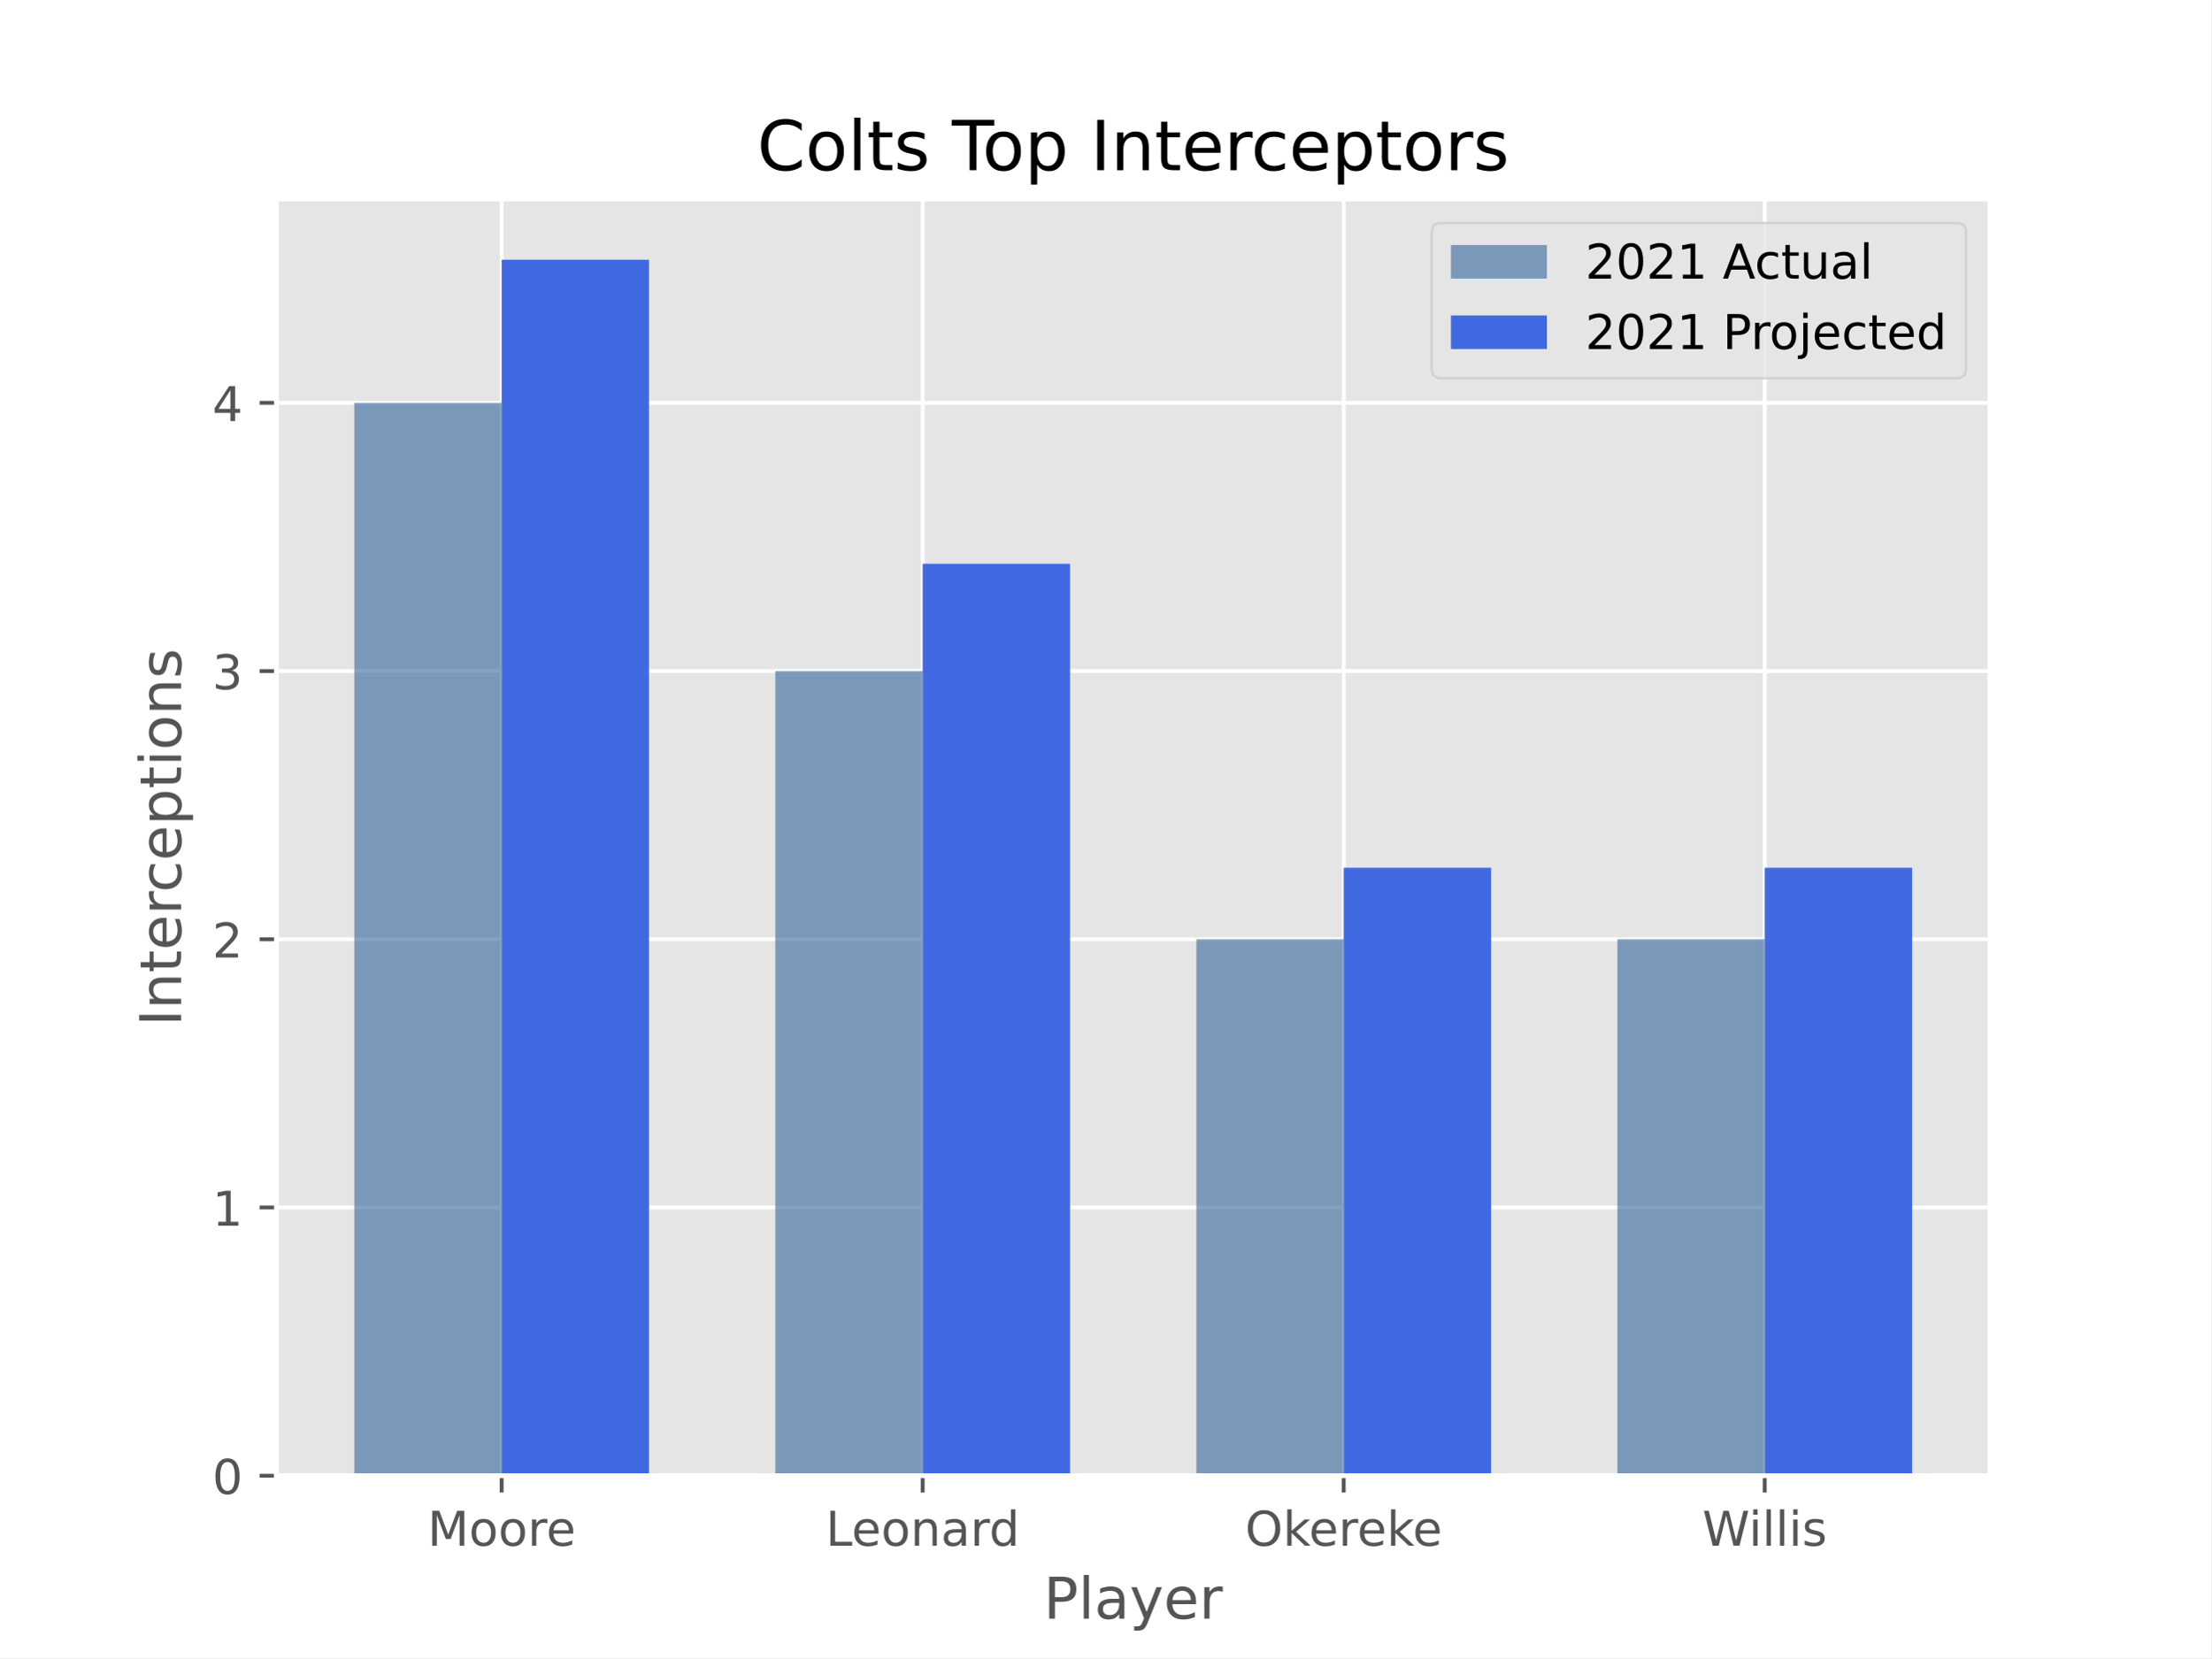
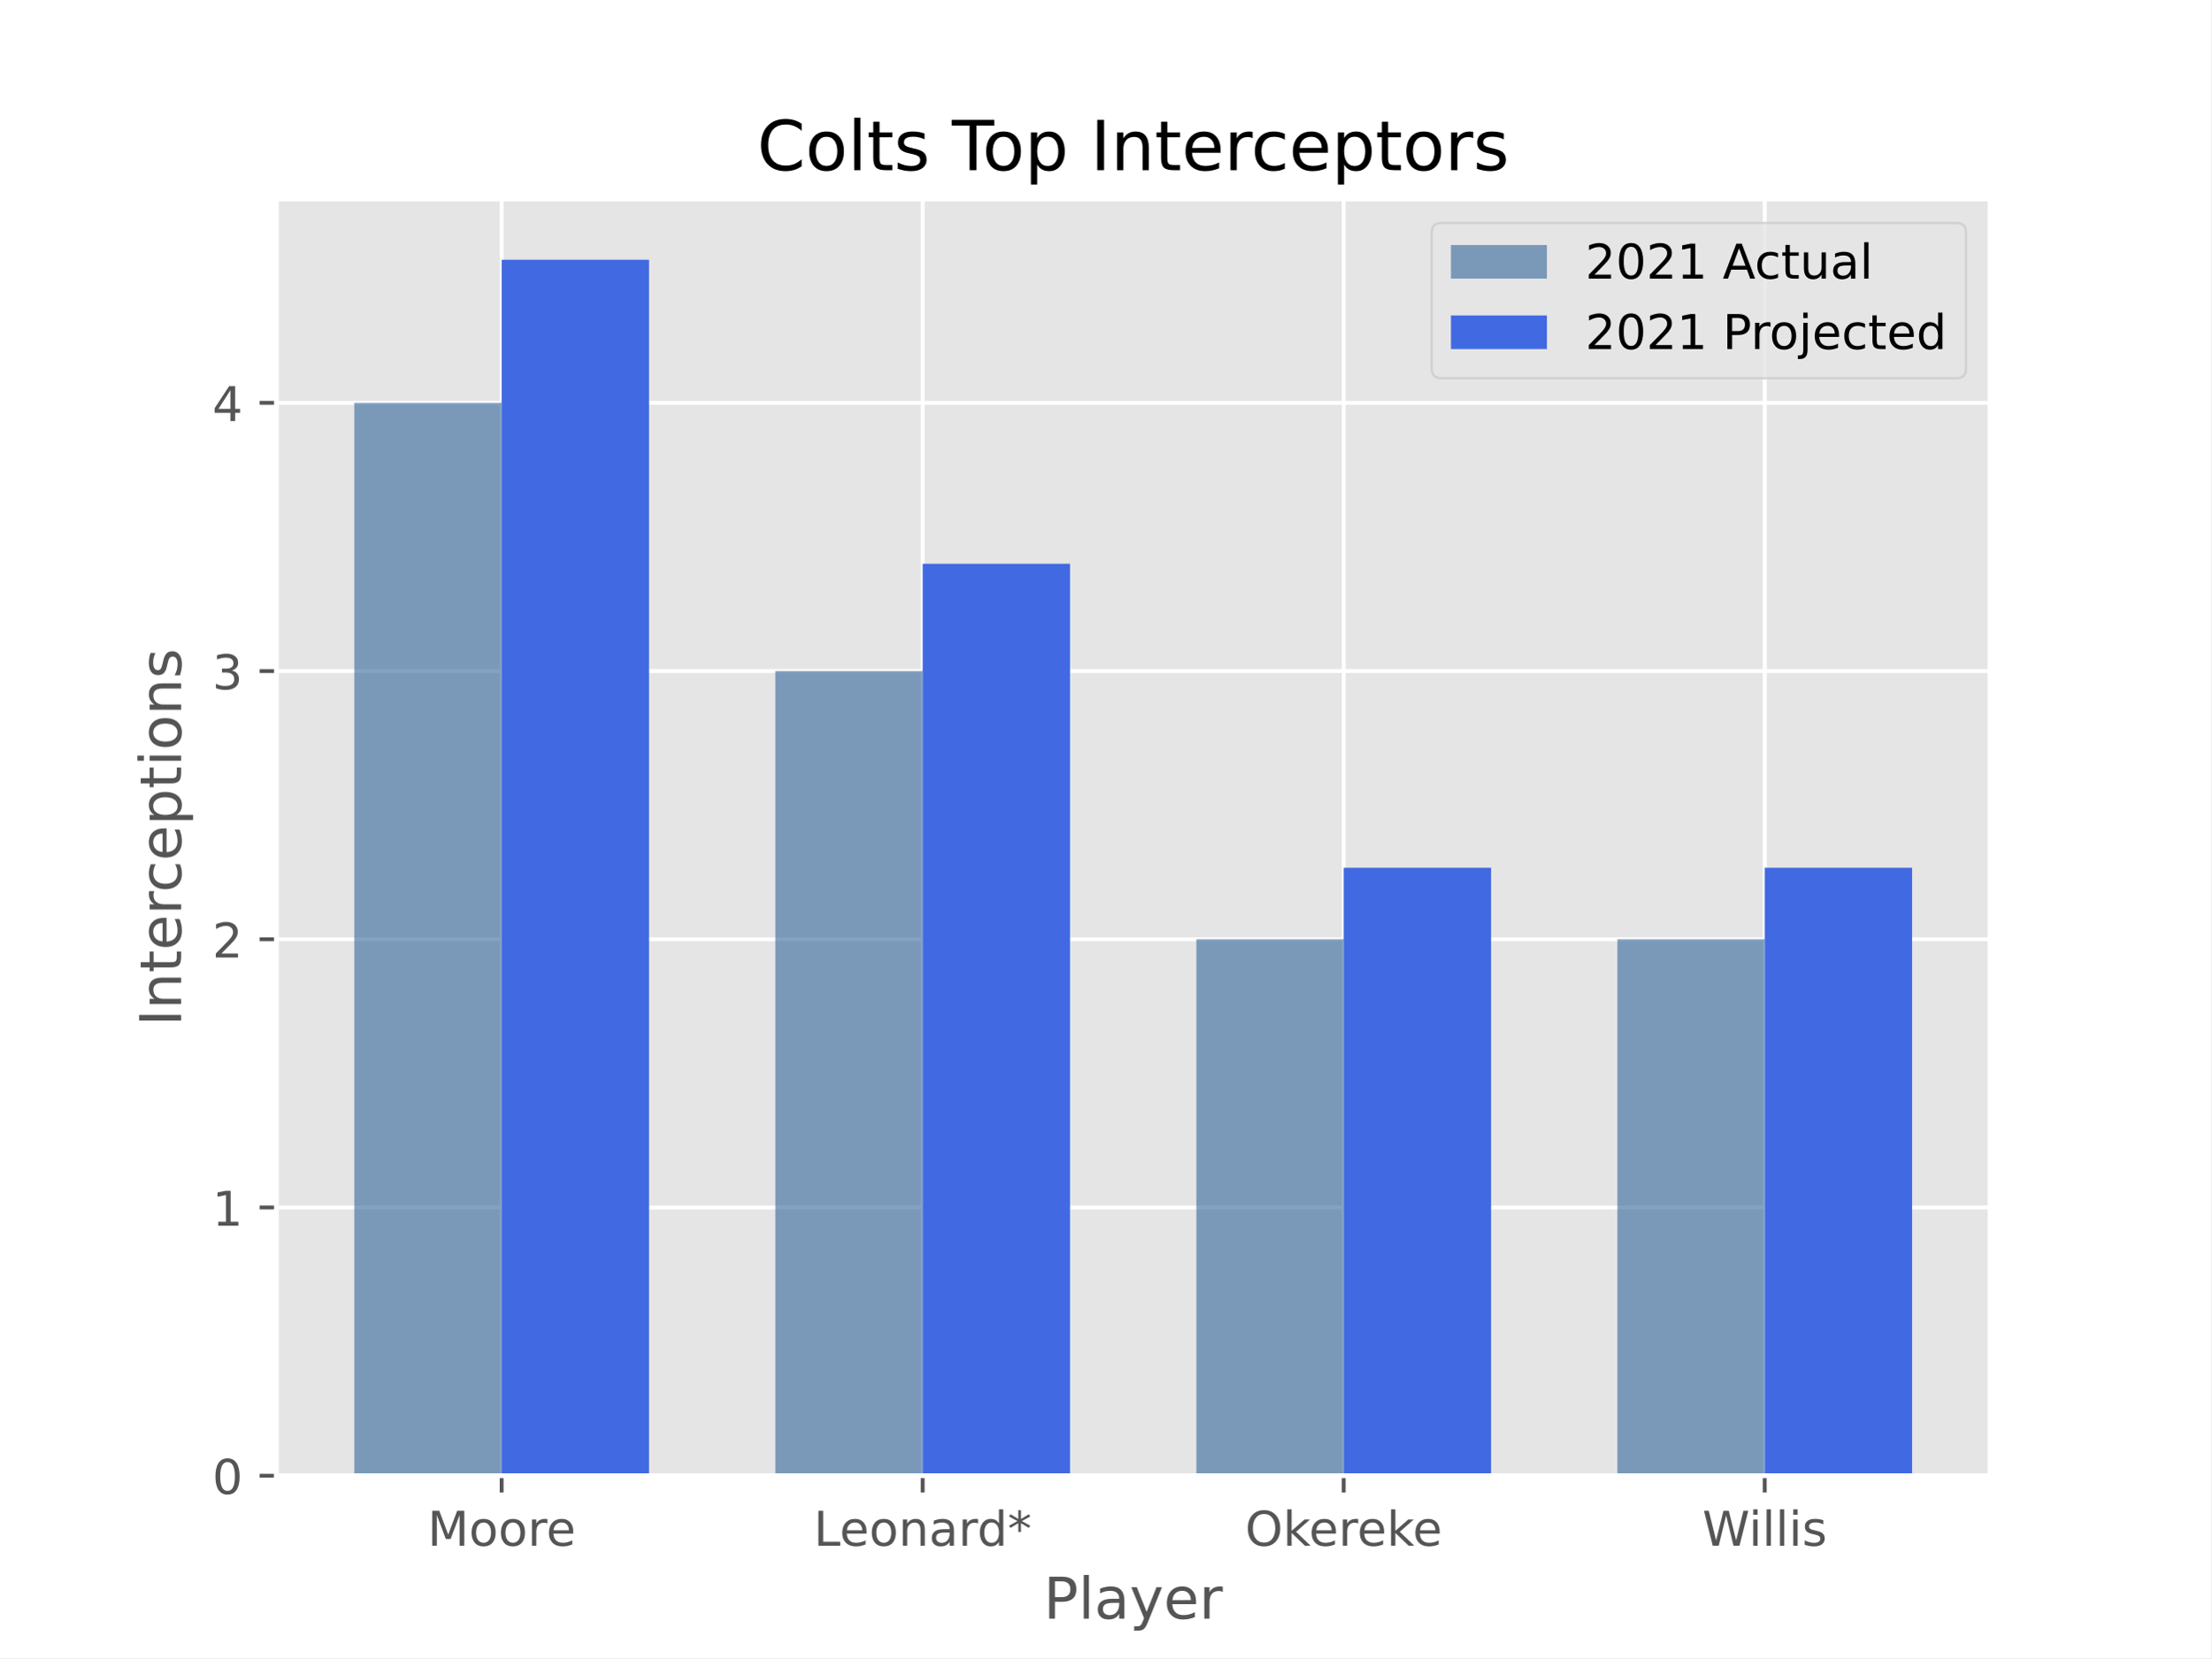
<svg xmlns="http://www.w3.org/2000/svg" xmlns:xlink="http://www.w3.org/1999/xlink" height="345.6pt" version="1.1" viewBox="0 0 460.8 345.6" width="460.8pt">
  <defs>
    <style type="text/css">*{stroke-linecap:butt;stroke-linejoin:round;}</style>
  </defs>
  <g id="figure_1">
    <g id="patch_1">
      <path d="M 0 345.6  L 460.8 345.6  L 460.8 0  L 0 0  z " style="fill:#ffffff;" />
    </g>
    <g id="axes_1">
      <g id="patch_2">
        <path d="M 57.6 307.584  L 414.72 307.584  L 414.72 41.472  L 57.6 41.472  z " style="fill:#e5e5e5;" />
      </g>
      <g id="matplotlib.axis_1">
        <g id="xtick_1">
          <g id="line2d_1">
-             <path clip-path="url(#pe62d61f12f)" d="M 104.543 307.584  L 104.543 41.472  " style="fill:none;stroke:#ffffff;stroke-linecap:square;stroke-width:0.8;" />
+             <path clip-path="url(#p13969dd494)" d="M 104.543 307.584  L 104.543 41.472  " style="fill:none;stroke:#ffffff;stroke-linecap:square;stroke-width:0.8;" />
          </g>
          <g id="line2d_2">
            <defs>
-               <path d="M 0 0  L 0 3.5  " id="m49c0474092" style="stroke:#555555;stroke-width:0.8;" />
-             </defs>
-             <g>
-               <use style="fill:#555555;stroke:#555555;stroke-width:0.8;" x="104.543" xlink:href="#m49c0474092" y="307.584" />
+               <path d="M 0 0  L 0 3.5  " id="mba76e959ea" style="stroke:#555555;stroke-width:0.8;" />
+             </defs>
+             <g>
+               <use style="fill:#555555;stroke:#555555;stroke-width:0.8;" x="104.543" xlink:href="#mba76e959ea" y="307.584" />
            </g>
          </g>
          <g id="text_1">
            <g style="fill:#555555;" transform="translate(89.09095 322.1824)scale(0.1 -0.1)">
              <defs>
                <path d="M 628 4666  L 1569 4666  L 2759 1491  L 3956 4666  L 4897 4666  L 4897 0  L 4281 0  L 4281 4097  L 3078 897  L 2444 897  L 1241 4097  L 1241 0  L 628 0  L 628 4666  z " id="DejaVuSans-4d" transform="scale(0.015625)" />
                <path d="M 1959 3097  Q 1497 3097 1228 2736  Q 959 2375 959 1747  Q 959 1119 1226 758  Q 1494 397 1959 397  Q 2419 397 2687 759  Q 2956 1122 2956 1747  Q 2956 2369 2687 2733  Q 2419 3097 1959 3097  z M 1959 3584  Q 2709 3584 3137 3096  Q 3566 2609 3566 1747  Q 3566 888 3137 398  Q 2709 -91 1959 -91  Q 1206 -91 779 398  Q 353 888 353 1747  Q 353 2609 779 3096  Q 1206 3584 1959 3584  z " id="DejaVuSans-6f" transform="scale(0.015625)" />
                <path d="M 2631 2963  Q 2534 3019 2420 3045  Q 2306 3072 2169 3072  Q 1681 3072 1420 2755  Q 1159 2438 1159 1844  L 1159 0  L 581 0  L 581 3500  L 1159 3500  L 1159 2956  Q 1341 3275 1631 3429  Q 1922 3584 2338 3584  Q 2397 3584 2469 3576  Q 2541 3569 2628 3553  L 2631 2963  z " id="DejaVuSans-72" transform="scale(0.015625)" />
                <path d="M 3597 1894  L 3597 1613  L 953 1613  Q 991 1019 1311 708  Q 1631 397 2203 397  Q 2534 397 2845 478  Q 3156 559 3463 722  L 3463 178  Q 3153 47 2828 -22  Q 2503 -91 2169 -91  Q 1331 -91 842 396  Q 353 884 353 1716  Q 353 2575 817 3079  Q 1281 3584 2069 3584  Q 2775 3584 3186 3129  Q 3597 2675 3597 1894  z M 3022 2063  Q 3016 2534 2758 2815  Q 2500 3097 2075 3097  Q 1594 3097 1305 2825  Q 1016 2553 972 2059  L 3022 2063  z " id="DejaVuSans-65" transform="scale(0.015625)" />
              </defs>
              <use xlink:href="#DejaVuSans-4d" />
              <use x="86.279" xlink:href="#DejaVuSans-6f" />
              <use x="147.461" xlink:href="#DejaVuSans-6f" />
              <use x="208.643" xlink:href="#DejaVuSans-72" />
              <use x="247.506" xlink:href="#DejaVuSans-65" />
            </g>
          </g>
        </g>
        <g id="xtick_2">
          <g id="line2d_3">
-             <path clip-path="url(#pe62d61f12f)" d="M 192.288 307.584  L 192.288 41.472  " style="fill:none;stroke:#ffffff;stroke-linecap:square;stroke-width:0.8;" />
+             <path clip-path="url(#p13969dd494)" d="M 192.288 307.584  L 192.288 41.472  " style="fill:none;stroke:#ffffff;stroke-linecap:square;stroke-width:0.8;" />
          </g>
          <g id="line2d_4">
            <g>
-               <use style="fill:#555555;stroke:#555555;stroke-width:0.8;" x="192.288" xlink:href="#m49c0474092" y="307.584" />
+               <use style="fill:#555555;stroke:#555555;stroke-width:0.8;" x="192.288" xlink:href="#mba76e959ea" y="307.584" />
            </g>
          </g>
          <g id="text_2">
-             <g style="fill:#555555;" transform="translate(172.0784 322.1824)scale(0.1 -0.1)">
+             <g style="fill:#555555;" transform="translate(169.5784 322.1824)scale(0.1 -0.1)">
              <defs>
                <path d="M 628 4666  L 1259 4666  L 1259 531  L 3531 531  L 3531 0  L 628 0  L 628 4666  z " id="DejaVuSans-4c" transform="scale(0.015625)" />
                <path d="M 3513 2113  L 3513 0  L 2938 0  L 2938 2094  Q 2938 2591 2744 2837  Q 2550 3084 2163 3084  Q 1697 3084 1428 2787  Q 1159 2491 1159 1978  L 1159 0  L 581 0  L 581 3500  L 1159 3500  L 1159 2956  Q 1366 3272 1645 3428  Q 1925 3584 2291 3584  Q 2894 3584 3203 3211  Q 3513 2838 3513 2113  z " id="DejaVuSans-6e" transform="scale(0.015625)" />
                <path d="M 2194 1759  Q 1497 1759 1228 1600  Q 959 1441 959 1056  Q 959 750 1161 570  Q 1363 391 1709 391  Q 2188 391 2477 730  Q 2766 1069 2766 1631  L 2766 1759  L 2194 1759  z M 3341 1997  L 3341 0  L 2766 0  L 2766 531  Q 2569 213 2275 61  Q 1981 -91 1556 -91  Q 1019 -91 701 211  Q 384 513 384 1019  Q 384 1609 779 1909  Q 1175 2209 1959 2209  L 2766 2209  L 2766 2266  Q 2766 2663 2505 2880  Q 2244 3097 1772 3097  Q 1472 3097 1187 3025  Q 903 2953 641 2809  L 641 3341  Q 956 3463 1253 3523  Q 1550 3584 1831 3584  Q 2591 3584 2966 3190  Q 3341 2797 3341 1997  z " id="DejaVuSans-61" transform="scale(0.015625)" />
                <path d="M 2906 2969  L 2906 4863  L 3481 4863  L 3481 0  L 2906 0  L 2906 525  Q 2725 213 2448 61  Q 2172 -91 1784 -91  Q 1150 -91 751 415  Q 353 922 353 1747  Q 353 2572 751 3078  Q 1150 3584 1784 3584  Q 2172 3584 2448 3432  Q 2725 3281 2906 2969  z M 947 1747  Q 947 1113 1208 752  Q 1469 391 1925 391  Q 2381 391 2643 752  Q 2906 1113 2906 1747  Q 2906 2381 2643 2742  Q 2381 3103 1925 3103  Q 1469 3103 1208 2742  Q 947 2381 947 1747  z " id="DejaVuSans-64" transform="scale(0.015625)" />
+                 <path d="M 3009 3897  L 1888 3291  L 3009 2681  L 2828 2375  L 1778 3009  L 1778 1831  L 1422 1831  L 1422 3009  L 372 2375  L 191 2681  L 1313 3291  L 191 3897  L 372 4206  L 1422 3572  L 1422 4750  L 1778 4750  L 1778 3572  L 2828 4206  L 3009 3897  z " id="DejaVuSans-2a" transform="scale(0.015625)" />
              </defs>
              <use xlink:href="#DejaVuSans-4c" />
              <use x="53.963" xlink:href="#DejaVuSans-65" />
              <use x="115.486" xlink:href="#DejaVuSans-6f" />
              <use x="176.668" xlink:href="#DejaVuSans-6e" />
              <use x="240.047" xlink:href="#DejaVuSans-61" />
              <use x="301.326" xlink:href="#DejaVuSans-72" />
              <use x="340.689" xlink:href="#DejaVuSans-64" />
+               <use x="404.166" xlink:href="#DejaVuSans-2a" />
            </g>
          </g>
        </g>
        <g id="xtick_3">
          <g id="line2d_5">
-             <path clip-path="url(#pe62d61f12f)" d="M 280.032 307.584  L 280.032 41.472  " style="fill:none;stroke:#ffffff;stroke-linecap:square;stroke-width:0.8;" />
+             <path clip-path="url(#p13969dd494)" d="M 280.032 307.584  L 280.032 41.472  " style="fill:none;stroke:#ffffff;stroke-linecap:square;stroke-width:0.8;" />
          </g>
          <g id="line2d_6">
            <g>
-               <use style="fill:#555555;stroke:#555555;stroke-width:0.8;" x="280.032" xlink:href="#m49c0474092" y="307.584" />
+               <use style="fill:#555555;stroke:#555555;stroke-width:0.8;" x="280.032" xlink:href="#mba76e959ea" y="307.584" />
            </g>
          </g>
          <g id="text_3">
            <g style="fill:#555555;" transform="translate(259.4955 322.1824)scale(0.1 -0.1)">
              <defs>
                <path d="M 2522 4238  Q 1834 4238 1429 3725  Q 1025 3213 1025 2328  Q 1025 1447 1429 934  Q 1834 422 2522 422  Q 3209 422 3611 934  Q 4013 1447 4013 2328  Q 4013 3213 3611 3725  Q 3209 4238 2522 4238  z M 2522 4750  Q 3503 4750 4090 4092  Q 4678 3434 4678 2328  Q 4678 1225 4090 567  Q 3503 -91 2522 -91  Q 1538 -91 948 565  Q 359 1222 359 2328  Q 359 3434 948 4092  Q 1538 4750 2522 4750  z " id="DejaVuSans-4f" transform="scale(0.015625)" />
                <path d="M 581 4863  L 1159 4863  L 1159 1991  L 2875 3500  L 3609 3500  L 1753 1863  L 3688 0  L 2938 0  L 1159 1709  L 1159 0  L 581 0  L 581 4863  z " id="DejaVuSans-6b" transform="scale(0.015625)" />
              </defs>
              <use xlink:href="#DejaVuSans-4f" />
              <use x="78.711" xlink:href="#DejaVuSans-6b" />
              <use x="132.996" xlink:href="#DejaVuSans-65" />
              <use x="194.52" xlink:href="#DejaVuSans-72" />
              <use x="233.383" xlink:href="#DejaVuSans-65" />
              <use x="294.906" xlink:href="#DejaVuSans-6b" />
              <use x="349.191" xlink:href="#DejaVuSans-65" />
            </g>
          </g>
        </g>
        <g id="xtick_4">
          <g id="line2d_7">
-             <path clip-path="url(#pe62d61f12f)" d="M 367.777 307.584  L 367.777 41.472  " style="fill:none;stroke:#ffffff;stroke-linecap:square;stroke-width:0.8;" />
+             <path clip-path="url(#p13969dd494)" d="M 367.777 307.584  L 367.777 41.472  " style="fill:none;stroke:#ffffff;stroke-linecap:square;stroke-width:0.8;" />
          </g>
          <g id="line2d_8">
            <g>
-               <use style="fill:#555555;stroke:#555555;stroke-width:0.8;" x="367.777" xlink:href="#m49c0474092" y="307.584" />
+               <use style="fill:#555555;stroke:#555555;stroke-width:0.8;" x="367.777" xlink:href="#mba76e959ea" y="307.584" />
            </g>
          </g>
          <g id="text_4">
            <g style="fill:#555555;" transform="translate(354.7845 322.1824)scale(0.1 -0.1)">
              <defs>
                <path d="M 213 4666  L 850 4666  L 1831 722  L 2809 4666  L 3519 4666  L 4500 722  L 5478 4666  L 6119 4666  L 4947 0  L 4153 0  L 3169 4050  L 2175 0  L 1381 0  L 213 4666  z " id="DejaVuSans-57" transform="scale(0.015625)" />
                <path d="M 603 3500  L 1178 3500  L 1178 0  L 603 0  L 603 3500  z M 603 4863  L 1178 4863  L 1178 4134  L 603 4134  L 603 4863  z " id="DejaVuSans-69" transform="scale(0.015625)" />
                <path d="M 603 4863  L 1178 4863  L 1178 0  L 603 0  L 603 4863  z " id="DejaVuSans-6c" transform="scale(0.015625)" />
                <path d="M 2834 3397  L 2834 2853  Q 2591 2978 2328 3040  Q 2066 3103 1784 3103  Q 1356 3103 1142 2972  Q 928 2841 928 2578  Q 928 2378 1081 2264  Q 1234 2150 1697 2047  L 1894 2003  Q 2506 1872 2764 1633  Q 3022 1394 3022 966  Q 3022 478 2636 193  Q 2250 -91 1575 -91  Q 1294 -91 989 -36  Q 684 19 347 128  L 347 722  Q 666 556 975 473  Q 1284 391 1588 391  Q 1994 391 2212 530  Q 2431 669 2431 922  Q 2431 1156 2273 1281  Q 2116 1406 1581 1522  L 1381 1569  Q 847 1681 609 1914  Q 372 2147 372 2553  Q 372 3047 722 3315  Q 1072 3584 1716 3584  Q 2034 3584 2315 3537  Q 2597 3491 2834 3397  z " id="DejaVuSans-73" transform="scale(0.015625)" />
              </defs>
              <use xlink:href="#DejaVuSans-57" />
              <use x="96.627" xlink:href="#DejaVuSans-69" />
              <use x="124.41" xlink:href="#DejaVuSans-6c" />
              <use x="152.193" xlink:href="#DejaVuSans-6c" />
              <use x="179.977" xlink:href="#DejaVuSans-69" />
              <use x="207.76" xlink:href="#DejaVuSans-73" />
            </g>
          </g>
        </g>
        <g id="text_5">
          <g style="fill:#555555;" transform="translate(217.4888 337.3802)scale(0.12 -0.12)">
            <defs>
              <path d="M 1259 4147  L 1259 2394  L 2053 2394  Q 2494 2394 2734 2622  Q 2975 2850 2975 3272  Q 2975 3691 2734 3919  Q 2494 4147 2053 4147  L 1259 4147  z M 628 4666  L 2053 4666  Q 2838 4666 3239 4311  Q 3641 3956 3641 3272  Q 3641 2581 3239 2228  Q 2838 1875 2053 1875  L 1259 1875  L 1259 0  L 628 0  L 628 4666  z " id="DejaVuSans-50" transform="scale(0.015625)" />
              <path d="M 2059 -325  Q 1816 -950 1584 -1140  Q 1353 -1331 966 -1331  L 506 -1331  L 506 -850  L 844 -850  Q 1081 -850 1212 -737  Q 1344 -625 1503 -206  L 1606 56  L 191 3500  L 800 3500  L 1894 763  L 2988 3500  L 3597 3500  L 2059 -325  z " id="DejaVuSans-79" transform="scale(0.015625)" />
            </defs>
            <use xlink:href="#DejaVuSans-50" />
            <use x="60.303" xlink:href="#DejaVuSans-6c" />
            <use x="88.086" xlink:href="#DejaVuSans-61" />
            <use x="149.365" xlink:href="#DejaVuSans-79" />
            <use x="208.545" xlink:href="#DejaVuSans-65" />
            <use x="270.068" xlink:href="#DejaVuSans-72" />
          </g>
        </g>
      </g>
      <g id="matplotlib.axis_2">
        <g id="ytick_1">
          <g id="line2d_9">
-             <path clip-path="url(#pe62d61f12f)" d="M 57.6 307.584  L 414.72 307.584  " style="fill:none;stroke:#ffffff;stroke-linecap:square;stroke-width:0.8;" />
+             <path clip-path="url(#p13969dd494)" d="M 57.6 307.584  L 414.72 307.584  " style="fill:none;stroke:#ffffff;stroke-linecap:square;stroke-width:0.8;" />
          </g>
          <g id="line2d_10">
            <defs>
-               <path d="M 0 0  L -3.5 0  " id="m7b4a04fbd0" style="stroke:#555555;stroke-width:0.8;" />
-             </defs>
-             <g>
-               <use style="fill:#555555;stroke:#555555;stroke-width:0.8;" x="57.6" xlink:href="#m7b4a04fbd0" y="307.584" />
+               <path d="M 0 0  L -3.5 0  " id="mec067b9f94" style="stroke:#555555;stroke-width:0.8;" />
+             </defs>
+             <g>
+               <use style="fill:#555555;stroke:#555555;stroke-width:0.8;" x="57.6" xlink:href="#mec067b9f94" y="307.584" />
            </g>
          </g>
          <g id="text_6">
            <g style="fill:#555555;" transform="translate(44.2375 311.3832)scale(0.1 -0.1)">
              <defs>
                <path d="M 2034 4250  Q 1547 4250 1301 3770  Q 1056 3291 1056 2328  Q 1056 1369 1301 889  Q 1547 409 2034 409  Q 2525 409 2770 889  Q 3016 1369 3016 2328  Q 3016 3291 2770 3770  Q 2525 4250 2034 4250  z M 2034 4750  Q 2819 4750 3233 4129  Q 3647 3509 3647 2328  Q 3647 1150 3233 529  Q 2819 -91 2034 -91  Q 1250 -91 836 529  Q 422 1150 422 2328  Q 422 3509 836 4129  Q 1250 4750 2034 4750  z " id="DejaVuSans-30" transform="scale(0.015625)" />
              </defs>
              <use xlink:href="#DejaVuSans-30" />
            </g>
          </g>
        </g>
        <g id="ytick_2">
          <g id="line2d_11">
-             <path clip-path="url(#pe62d61f12f)" d="M 57.6 251.678  L 414.72 251.678  " style="fill:none;stroke:#ffffff;stroke-linecap:square;stroke-width:0.8;" />
+             <path clip-path="url(#p13969dd494)" d="M 57.6 251.678  L 414.72 251.678  " style="fill:none;stroke:#ffffff;stroke-linecap:square;stroke-width:0.8;" />
          </g>
          <g id="line2d_12">
            <g>
-               <use style="fill:#555555;stroke:#555555;stroke-width:0.8;" x="57.6" xlink:href="#m7b4a04fbd0" y="251.678" />
+               <use style="fill:#555555;stroke:#555555;stroke-width:0.8;" x="57.6" xlink:href="#mec067b9f94" y="251.678" />
            </g>
          </g>
          <g id="text_7">
            <g style="fill:#555555;" transform="translate(44.2375 255.4773)scale(0.1 -0.1)">
              <defs>
                <path d="M 794 531  L 1825 531  L 1825 4091  L 703 3866  L 703 4441  L 1819 4666  L 2450 4666  L 2450 531  L 3481 531  L 3481 0  L 794 0  L 794 531  z " id="DejaVuSans-31" transform="scale(0.015625)" />
              </defs>
              <use xlink:href="#DejaVuSans-31" />
            </g>
          </g>
        </g>
        <g id="ytick_3">
          <g id="line2d_13">
-             <path clip-path="url(#pe62d61f12f)" d="M 57.6 195.772  L 414.72 195.772  " style="fill:none;stroke:#ffffff;stroke-linecap:square;stroke-width:0.8;" />
+             <path clip-path="url(#p13969dd494)" d="M 57.6 195.772  L 414.72 195.772  " style="fill:none;stroke:#ffffff;stroke-linecap:square;stroke-width:0.8;" />
          </g>
          <g id="line2d_14">
            <g>
-               <use style="fill:#555555;stroke:#555555;stroke-width:0.8;" x="57.6" xlink:href="#m7b4a04fbd0" y="195.772" />
+               <use style="fill:#555555;stroke:#555555;stroke-width:0.8;" x="57.6" xlink:href="#mec067b9f94" y="195.772" />
            </g>
          </g>
          <g id="text_8">
            <g style="fill:#555555;" transform="translate(44.2375 199.5715)scale(0.1 -0.1)">
              <defs>
                <path d="M 1228 531  L 3431 531  L 3431 0  L 469 0  L 469 531  Q 828 903 1448 1529  Q 2069 2156 2228 2338  Q 2531 2678 2651 2914  Q 2772 3150 2772 3378  Q 2772 3750 2511 3984  Q 2250 4219 1831 4219  Q 1534 4219 1204 4116  Q 875 4013 500 3803  L 500 4441  Q 881 4594 1212 4672  Q 1544 4750 1819 4750  Q 2544 4750 2975 4387  Q 3406 4025 3406 3419  Q 3406 3131 3298 2873  Q 3191 2616 2906 2266  Q 2828 2175 2409 1742  Q 1991 1309 1228 531  z " id="DejaVuSans-32" transform="scale(0.015625)" />
              </defs>
              <use xlink:href="#DejaVuSans-32" />
            </g>
          </g>
        </g>
        <g id="ytick_4">
          <g id="line2d_15">
-             <path clip-path="url(#pe62d61f12f)" d="M 57.6 139.866  L 414.72 139.866  " style="fill:none;stroke:#ffffff;stroke-linecap:square;stroke-width:0.8;" />
+             <path clip-path="url(#p13969dd494)" d="M 57.6 139.866  L 414.72 139.866  " style="fill:none;stroke:#ffffff;stroke-linecap:square;stroke-width:0.8;" />
          </g>
          <g id="line2d_16">
            <g>
-               <use style="fill:#555555;stroke:#555555;stroke-width:0.8;" x="57.6" xlink:href="#m7b4a04fbd0" y="139.866" />
+               <use style="fill:#555555;stroke:#555555;stroke-width:0.8;" x="57.6" xlink:href="#mec067b9f94" y="139.866" />
            </g>
          </g>
          <g id="text_9">
            <g style="fill:#555555;" transform="translate(44.2375 143.6656)scale(0.1 -0.1)">
              <defs>
                <path d="M 2597 2516  Q 3050 2419 3304 2112  Q 3559 1806 3559 1356  Q 3559 666 3084 287  Q 2609 -91 1734 -91  Q 1441 -91 1130 -33  Q 819 25 488 141  L 488 750  Q 750 597 1062 519  Q 1375 441 1716 441  Q 2309 441 2620 675  Q 2931 909 2931 1356  Q 2931 1769 2642 2001  Q 2353 2234 1838 2234  L 1294 2234  L 1294 2753  L 1863 2753  Q 2328 2753 2575 2939  Q 2822 3125 2822 3475  Q 2822 3834 2567 4026  Q 2313 4219 1838 4219  Q 1578 4219 1281 4162  Q 984 4106 628 3988  L 628 4550  Q 988 4650 1302 4700  Q 1616 4750 1894 4750  Q 2613 4750 3031 4423  Q 3450 4097 3450 3541  Q 3450 3153 3228 2886  Q 3006 2619 2597 2516  z " id="DejaVuSans-33" transform="scale(0.015625)" />
              </defs>
              <use xlink:href="#DejaVuSans-33" />
            </g>
          </g>
        </g>
        <g id="ytick_5">
          <g id="line2d_17">
-             <path clip-path="url(#pe62d61f12f)" d="M 57.6 83.96  L 414.72 83.96  " style="fill:none;stroke:#ffffff;stroke-linecap:square;stroke-width:0.8;" />
+             <path clip-path="url(#p13969dd494)" d="M 57.6 83.96  L 414.72 83.96  " style="fill:none;stroke:#ffffff;stroke-linecap:square;stroke-width:0.8;" />
          </g>
          <g id="line2d_18">
            <g>
-               <use style="fill:#555555;stroke:#555555;stroke-width:0.8;" x="57.6" xlink:href="#m7b4a04fbd0" y="83.96" />
+               <use style="fill:#555555;stroke:#555555;stroke-width:0.8;" x="57.6" xlink:href="#mec067b9f94" y="83.96" />
            </g>
          </g>
          <g id="text_10">
            <g style="fill:#555555;" transform="translate(44.2375 87.75969)scale(0.1 -0.1)">
              <defs>
                <path d="M 2419 4116  L 825 1625  L 2419 1625  L 2419 4116  z M 2253 4666  L 3047 4666  L 3047 1625  L 3713 1625  L 3713 1100  L 3047 1100  L 3047 0  L 2419 0  L 2419 1100  L 313 1100  L 313 1709  L 2253 4666  z " id="DejaVuSans-34" transform="scale(0.015625)" />
              </defs>
              <use xlink:href="#DejaVuSans-34" />
            </g>
          </g>
        </g>
        <g id="text_11">
          <g style="fill:#555555;" transform="translate(37.74188 213.8946)rotate(-90)scale(0.12 -0.12)">
            <defs>
              <path d="M 628 4666  L 1259 4666  L 1259 0  L 628 0  L 628 4666  z " id="DejaVuSans-49" transform="scale(0.015625)" />
              <path d="M 1172 4494  L 1172 3500  L 2356 3500  L 2356 3053  L 1172 3053  L 1172 1153  Q 1172 725 1289 603  Q 1406 481 1766 481  L 2356 481  L 2356 0  L 1766 0  Q 1100 0 847 248  Q 594 497 594 1153  L 594 3053  L 172 3053  L 172 3500  L 594 3500  L 594 4494  L 1172 4494  z " id="DejaVuSans-74" transform="scale(0.015625)" />
              <path d="M 3122 3366  L 3122 2828  Q 2878 2963 2633 3030  Q 2388 3097 2138 3097  Q 1578 3097 1268 2742  Q 959 2388 959 1747  Q 959 1106 1268 751  Q 1578 397 2138 397  Q 2388 397 2633 464  Q 2878 531 3122 666  L 3122 134  Q 2881 22 2623 -34  Q 2366 -91 2075 -91  Q 1284 -91 818 406  Q 353 903 353 1747  Q 353 2603 823 3093  Q 1294 3584 2113 3584  Q 2378 3584 2631 3529  Q 2884 3475 3122 3366  z " id="DejaVuSans-63" transform="scale(0.015625)" />
              <path d="M 1159 525  L 1159 -1331  L 581 -1331  L 581 3500  L 1159 3500  L 1159 2969  Q 1341 3281 1617 3432  Q 1894 3584 2278 3584  Q 2916 3584 3314 3078  Q 3713 2572 3713 1747  Q 3713 922 3314 415  Q 2916 -91 2278 -91  Q 1894 -91 1617 61  Q 1341 213 1159 525  z M 3116 1747  Q 3116 2381 2855 2742  Q 2594 3103 2138 3103  Q 1681 3103 1420 2742  Q 1159 2381 1159 1747  Q 1159 1113 1420 752  Q 1681 391 2138 391  Q 2594 391 2855 752  Q 3116 1113 3116 1747  z " id="DejaVuSans-70" transform="scale(0.015625)" />
            </defs>
            <use xlink:href="#DejaVuSans-49" />
            <use x="29.492" xlink:href="#DejaVuSans-6e" />
            <use x="92.871" xlink:href="#DejaVuSans-74" />
            <use x="132.08" xlink:href="#DejaVuSans-65" />
            <use x="193.604" xlink:href="#DejaVuSans-72" />
            <use x="232.467" xlink:href="#DejaVuSans-63" />
            <use x="287.447" xlink:href="#DejaVuSans-65" />
            <use x="348.971" xlink:href="#DejaVuSans-70" />
            <use x="412.447" xlink:href="#DejaVuSans-74" />
            <use x="451.656" xlink:href="#DejaVuSans-69" />
            <use x="479.439" xlink:href="#DejaVuSans-6f" />
            <use x="540.621" xlink:href="#DejaVuSans-6e" />
            <use x="604" xlink:href="#DejaVuSans-73" />
          </g>
        </g>
      </g>
      <g id="patch_3">
-         <path clip-path="url(#pe62d61f12f)" d="M 73.833 307.584  L 104.543 307.584  L 104.543 83.96  L 73.833 83.96  z " style="fill:#336699;fill-opacity:0.6;" />
+         <path clip-path="url(#p13969dd494)" d="M 73.833 307.584  L 104.543 307.584  L 104.543 83.96  L 73.833 83.96  z " style="fill:#336699;fill-opacity:0.6;" />
      </g>
      <g id="patch_4">
-         <path clip-path="url(#pe62d61f12f)" d="M 161.577 307.584  L 192.288 307.584  L 192.288 139.866  L 161.577 139.866  z " style="fill:#336699;fill-opacity:0.6;" />
+         <path clip-path="url(#p13969dd494)" d="M 161.577 307.584  L 192.288 307.584  L 192.288 139.866  L 161.577 139.866  z " style="fill:#336699;fill-opacity:0.6;" />
      </g>
      <g id="patch_5">
-         <path clip-path="url(#pe62d61f12f)" d="M 249.322 307.584  L 280.032 307.584  L 280.032 195.772  L 249.322 195.772  z " style="fill:#336699;fill-opacity:0.6;" />
+         <path clip-path="url(#p13969dd494)" d="M 249.322 307.584  L 280.032 307.584  L 280.032 195.772  L 249.322 195.772  z " style="fill:#336699;fill-opacity:0.6;" />
      </g>
      <g id="patch_6">
-         <path clip-path="url(#pe62d61f12f)" d="M 337.066 307.584  L 367.777 307.584  L 367.777 195.772  L 337.066 195.772  z " style="fill:#336699;fill-opacity:0.6;" />
+         <path clip-path="url(#p13969dd494)" d="M 337.066 307.584  L 367.777 307.584  L 367.777 195.772  L 337.066 195.772  z " style="fill:#336699;fill-opacity:0.6;" />
      </g>
      <g id="patch_7">
-         <path clip-path="url(#pe62d61f12f)" d="M 104.543 307.584  L 135.254 307.584  L 135.254 54.144  L 104.543 54.144  z " style="fill:#4169e1;" />
+         <path clip-path="url(#p13969dd494)" d="M 104.543 307.584  L 135.254 307.584  L 135.254 54.144  L 104.543 54.144  z " style="fill:#4169e1;" />
      </g>
      <g id="patch_8">
-         <path clip-path="url(#pe62d61f12f)" d="M 192.288 307.584  L 222.998 307.584  L 222.998 117.504  L 192.288 117.504  z " style="fill:#4169e1;" />
+         <path clip-path="url(#p13969dd494)" d="M 192.288 307.584  L 222.998 307.584  L 222.998 117.504  L 192.288 117.504  z " style="fill:#4169e1;" />
      </g>
      <g id="patch_9">
-         <path clip-path="url(#pe62d61f12f)" d="M 280.032 307.584  L 310.743 307.584  L 310.743 180.864  L 280.032 180.864  z " style="fill:#4169e1;" />
+         <path clip-path="url(#p13969dd494)" d="M 280.032 307.584  L 310.743 307.584  L 310.743 180.864  L 280.032 180.864  z " style="fill:#4169e1;" />
      </g>
      <g id="patch_10">
-         <path clip-path="url(#pe62d61f12f)" d="M 367.777 307.584  L 398.487 307.584  L 398.487 180.864  L 367.777 180.864  z " style="fill:#4169e1;" />
+         <path clip-path="url(#p13969dd494)" d="M 367.777 307.584  L 398.487 307.584  L 398.487 180.864  L 367.777 180.864  z " style="fill:#4169e1;" />
      </g>
      <g id="patch_11">
        <path d="M 57.6 307.584  L 57.6 41.472  " style="fill:none;stroke:#ffffff;stroke-linecap:square;stroke-linejoin:miter;" />
      </g>
      <g id="patch_12">
        <path d="M 414.72 307.584  L 414.72 41.472  " style="fill:none;stroke:#ffffff;stroke-linecap:square;stroke-linejoin:miter;" />
      </g>
      <g id="patch_13">
        <path d="M 57.6 307.584  L 414.72 307.584  " style="fill:none;stroke:#ffffff;stroke-linecap:square;stroke-linejoin:miter;" />
      </g>
      <g id="patch_14">
        <path d="M 57.6 41.472  L 414.72 41.472  " style="fill:none;stroke:#ffffff;stroke-linecap:square;stroke-linejoin:miter;" />
      </g>
      <g id="text_12">
        <g transform="translate(157.7902 35.472)scale(0.144 -0.144)">
          <defs>
            <path d="M 4122 4306  L 4122 3641  Q 3803 3938 3442 4084  Q 3081 4231 2675 4231  Q 1875 4231 1450 3742  Q 1025 3253 1025 2328  Q 1025 1406 1450 917  Q 1875 428 2675 428  Q 3081 428 3442 575  Q 3803 722 4122 1019  L 4122 359  Q 3791 134 3420 21  Q 3050 -91 2638 -91  Q 1578 -91 968 557  Q 359 1206 359 2328  Q 359 3453 968 4101  Q 1578 4750 2638 4750  Q 3056 4750 3426 4639  Q 3797 4528 4122 4306  z " id="DejaVuSans-43" transform="scale(0.015625)" />
            <path id="DejaVuSans-20" transform="scale(0.015625)" />
            <path d="M -19 4666  L 3928 4666  L 3928 4134  L 2272 4134  L 2272 0  L 1638 0  L 1638 4134  L -19 4134  L -19 4666  z " id="DejaVuSans-54" transform="scale(0.015625)" />
          </defs>
          <use xlink:href="#DejaVuSans-43" />
          <use x="69.824" xlink:href="#DejaVuSans-6f" />
          <use x="131.006" xlink:href="#DejaVuSans-6c" />
          <use x="158.789" xlink:href="#DejaVuSans-74" />
          <use x="197.998" xlink:href="#DejaVuSans-73" />
          <use x="250.098" xlink:href="#DejaVuSans-20" />
          <use x="281.885" xlink:href="#DejaVuSans-54" />
          <use x="325.969" xlink:href="#DejaVuSans-6f" />
          <use x="387.15" xlink:href="#DejaVuSans-70" />
          <use x="450.627" xlink:href="#DejaVuSans-20" />
          <use x="482.414" xlink:href="#DejaVuSans-49" />
          <use x="511.906" xlink:href="#DejaVuSans-6e" />
          <use x="575.285" xlink:href="#DejaVuSans-74" />
          <use x="614.494" xlink:href="#DejaVuSans-65" />
          <use x="676.018" xlink:href="#DejaVuSans-72" />
          <use x="714.881" xlink:href="#DejaVuSans-63" />
          <use x="769.861" xlink:href="#DejaVuSans-65" />
          <use x="831.385" xlink:href="#DejaVuSans-70" />
          <use x="894.861" xlink:href="#DejaVuSans-74" />
          <use x="934.07" xlink:href="#DejaVuSans-6f" />
          <use x="995.252" xlink:href="#DejaVuSans-72" />
          <use x="1036.365" xlink:href="#DejaVuSans-73" />
        </g>
      </g>
      <g id="legend_1">
        <g id="patch_15">
          <path d="M 300.381 78.828  L 407.72 78.828  Q 409.72 78.828 409.72 76.828  L 409.72 48.472  Q 409.72 46.472 407.72 46.472  L 300.381 46.472  Q 298.381 46.472 298.381 48.472  L 298.381 76.828  Q 298.381 78.828 300.381 78.828  z " style="fill:#e5e5e5;opacity:0.8;stroke:#cccccc;stroke-linejoin:miter;stroke-width:0.5;" />
        </g>
        <g id="patch_16">
          <path d="M 302.381 58.07  L 322.381 58.07  L 322.381 51.07  L 302.381 51.07  z " style="fill:#336699;fill-opacity:0.6;" />
        </g>
        <g id="text_13">
          <g transform="translate(330.3809 58.07044)scale(0.1 -0.1)">
            <defs>
              <path d="M 2188 4044  L 1331 1722  L 3047 1722  L 2188 4044  z M 1831 4666  L 2547 4666  L 4325 0  L 3669 0  L 3244 1197  L 1141 1197  L 716 0  L 50 0  L 1831 4666  z " id="DejaVuSans-41" transform="scale(0.015625)" />
              <path d="M 544 1381  L 544 3500  L 1119 3500  L 1119 1403  Q 1119 906 1312 657  Q 1506 409 1894 409  Q 2359 409 2629 706  Q 2900 1003 2900 1516  L 2900 3500  L 3475 3500  L 3475 0  L 2900 0  L 2900 538  Q 2691 219 2414 64  Q 2138 -91 1772 -91  Q 1169 -91 856 284  Q 544 659 544 1381  z M 1991 3584  L 1991 3584  z " id="DejaVuSans-75" transform="scale(0.015625)" />
            </defs>
            <use xlink:href="#DejaVuSans-32" />
            <use x="63.623" xlink:href="#DejaVuSans-30" />
            <use x="127.246" xlink:href="#DejaVuSans-32" />
            <use x="190.869" xlink:href="#DejaVuSans-31" />
            <use x="254.492" xlink:href="#DejaVuSans-20" />
            <use x="286.279" xlink:href="#DejaVuSans-41" />
            <use x="352.938" xlink:href="#DejaVuSans-63" />
            <use x="407.918" xlink:href="#DejaVuSans-74" />
            <use x="447.127" xlink:href="#DejaVuSans-75" />
            <use x="510.506" xlink:href="#DejaVuSans-61" />
            <use x="571.785" xlink:href="#DejaVuSans-6c" />
          </g>
        </g>
        <g id="patch_17">
          <path d="M 302.381 72.749  L 322.381 72.749  L 322.381 65.749  L 302.381 65.749  z " style="fill:#4169e1;" />
        </g>
        <g id="text_14">
          <g transform="translate(330.3809 72.74856)scale(0.1 -0.1)">
            <defs>
              <path d="M 603 3500  L 1178 3500  L 1178 -63  Q 1178 -731 923 -1031  Q 669 -1331 103 -1331  L -116 -1331  L -116 -844  L 38 -844  Q 366 -844 484 -692  Q 603 -541 603 -63  L 603 3500  z M 603 4863  L 1178 4863  L 1178 4134  L 603 4134  L 603 4863  z " id="DejaVuSans-6a" transform="scale(0.015625)" />
            </defs>
            <use xlink:href="#DejaVuSans-32" />
            <use x="63.623" xlink:href="#DejaVuSans-30" />
            <use x="127.246" xlink:href="#DejaVuSans-32" />
            <use x="190.869" xlink:href="#DejaVuSans-31" />
            <use x="254.492" xlink:href="#DejaVuSans-20" />
            <use x="286.279" xlink:href="#DejaVuSans-50" />
            <use x="344.832" xlink:href="#DejaVuSans-72" />
            <use x="383.695" xlink:href="#DejaVuSans-6f" />
            <use x="444.877" xlink:href="#DejaVuSans-6a" />
            <use x="472.66" xlink:href="#DejaVuSans-65" />
            <use x="534.184" xlink:href="#DejaVuSans-63" />
            <use x="589.164" xlink:href="#DejaVuSans-74" />
            <use x="628.373" xlink:href="#DejaVuSans-65" />
            <use x="689.896" xlink:href="#DejaVuSans-64" />
          </g>
        </g>
      </g>
    </g>
  </g>
  <defs>
-     <clipPath id="pe62d61f12f">
+     <clipPath id="p13969dd494">
      <rect height="266.112" width="357.12" x="57.6" y="41.472" />
    </clipPath>
  </defs>
</svg>
